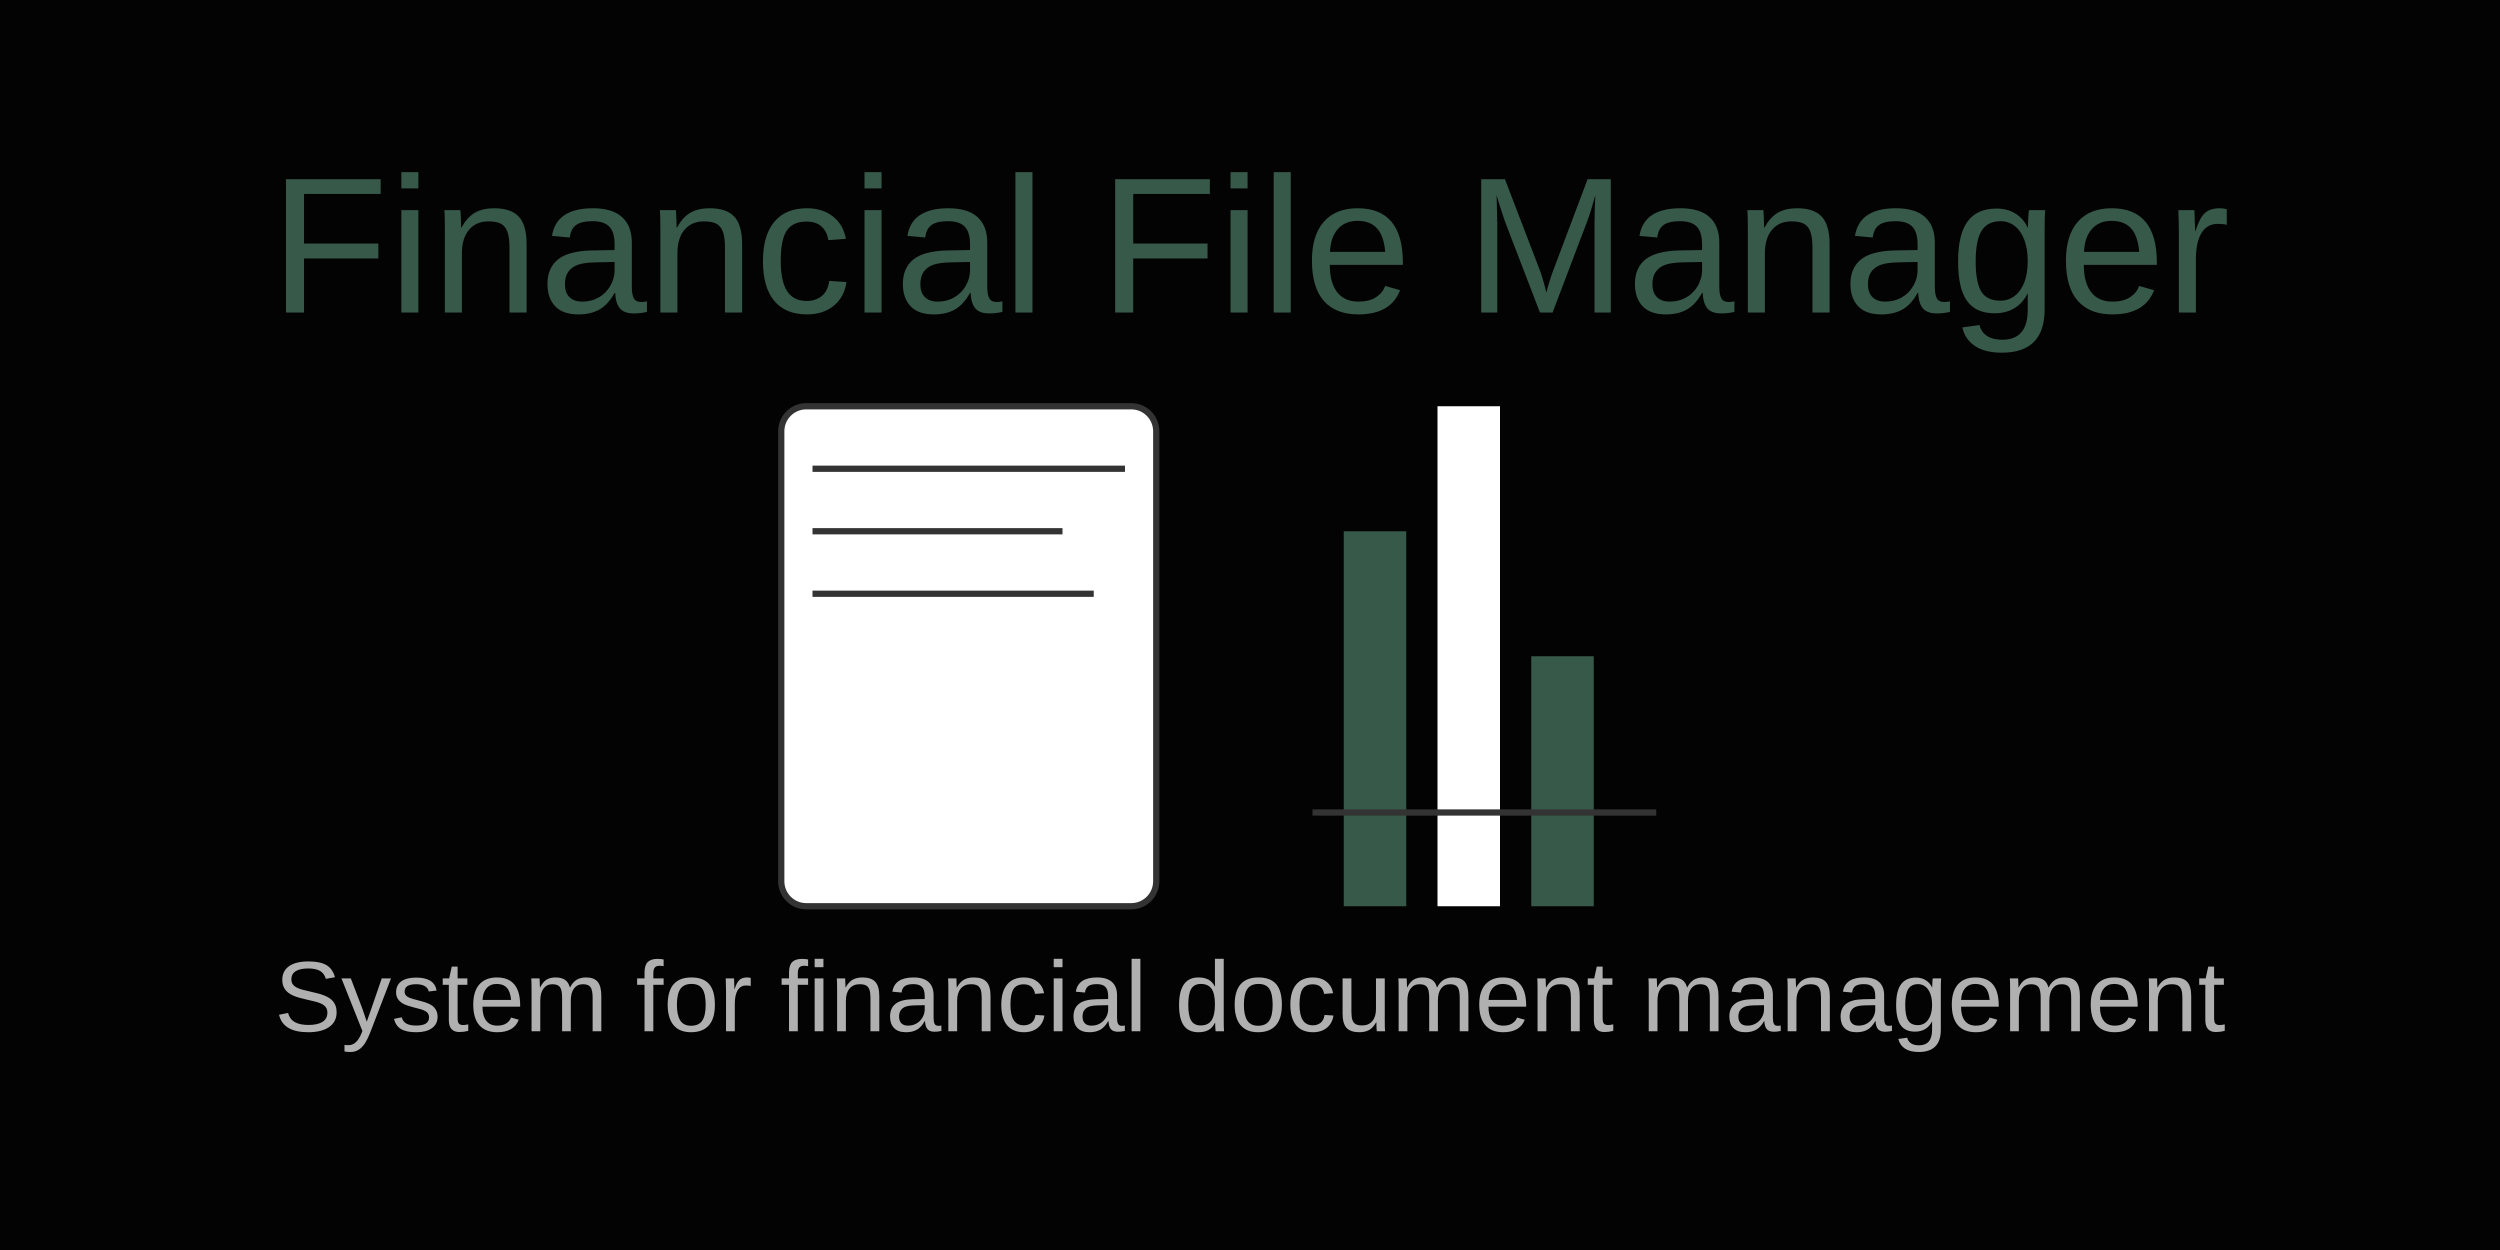
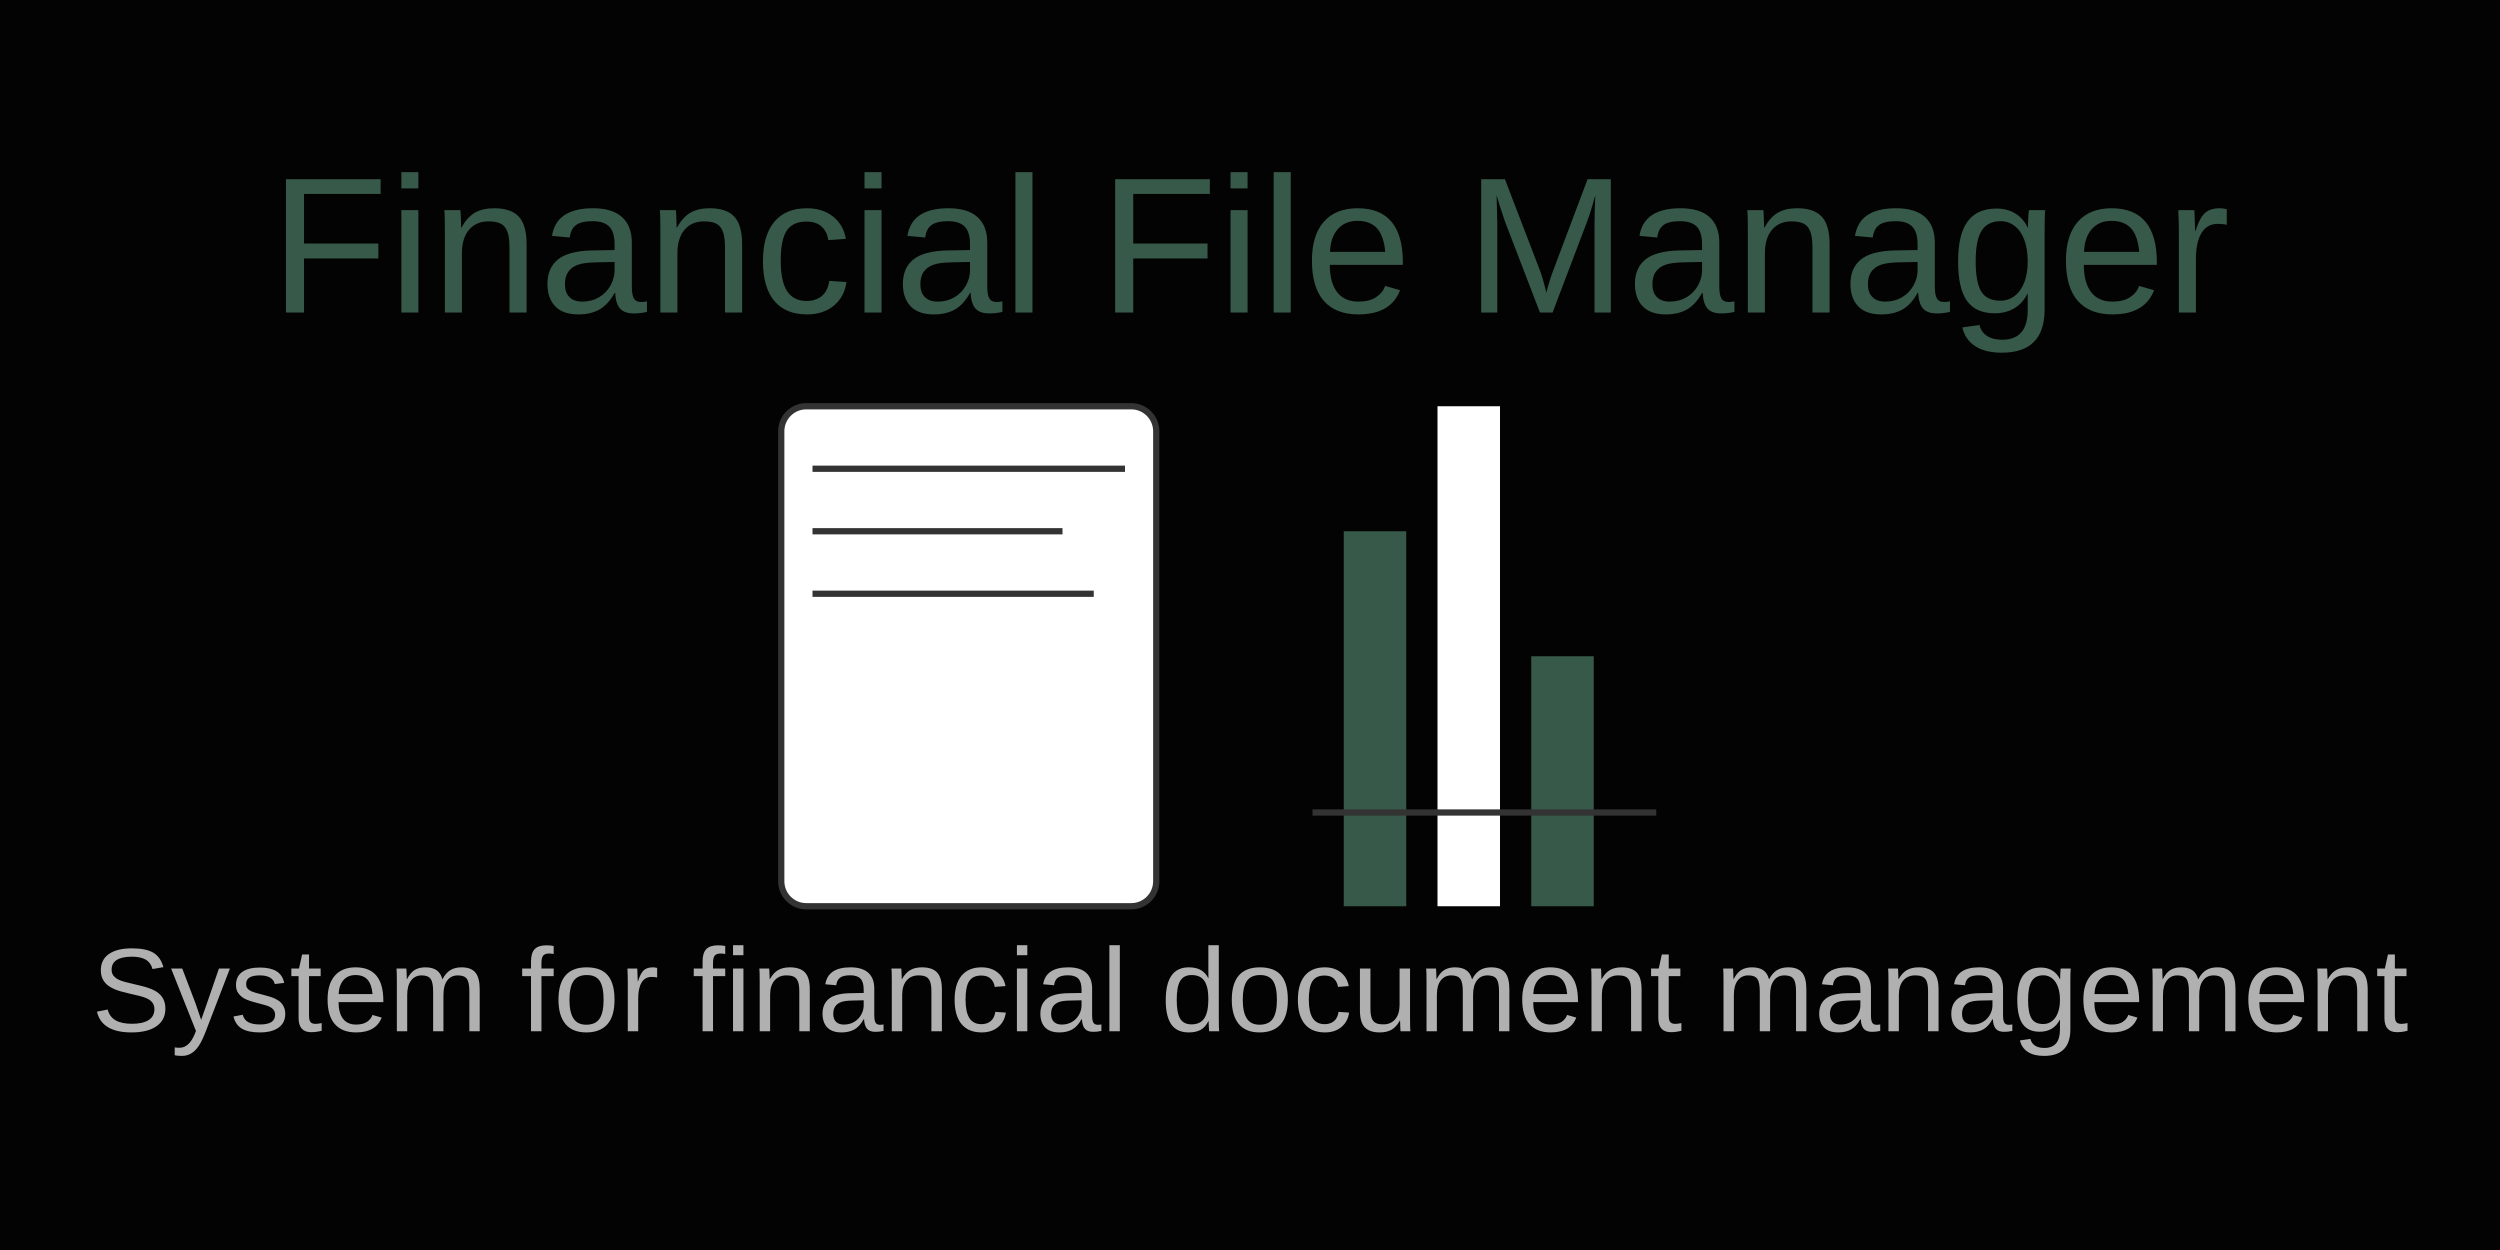
<svg xmlns="http://www.w3.org/2000/svg" width="800" height="400">
  <rect width="800" height="400" fill="#030303" />
  <text x="50%" y="100" text-anchor="middle" font-size="62" font-family="Arial, sans-serif" fill="#375949">
    Financial File Manager
  </text>
  <rect x="250" y="130" width="120" height="160" fill="#fff" stroke="#333" stroke-width="2" rx="8" />
  <line x1="260" y1="150" x2="360" y2="150" stroke="#333" stroke-width="2" />
  <line x1="260" y1="170" x2="340" y2="170" stroke="#333" stroke-width="2" />
  <line x1="260" y1="190" x2="350" y2="190" stroke="#333" stroke-width="2" />
  <rect x="430" y="170" width="20" height="120" fill="#375949" />
  <rect x="460" y="130" width="20" height="160" fill="#fff" />
  <rect x="490" y="210" width="20" height="80" fill="#375949" />
  <line x1="420" y1="260" x2="530" y2="260" stroke="#333" stroke-width="2" />
-   <text x="50%" y="330" text-anchor="middle" font-size="32" font-family="Arial, sans-serif" fill="#ffffffaf">
+   <text x="50%" y="330" text-anchor="middle" font-size="38" font-family="Arial, sans-serif" fill="#ffffffaf">
    System for financial document management
  </text>
</svg>
